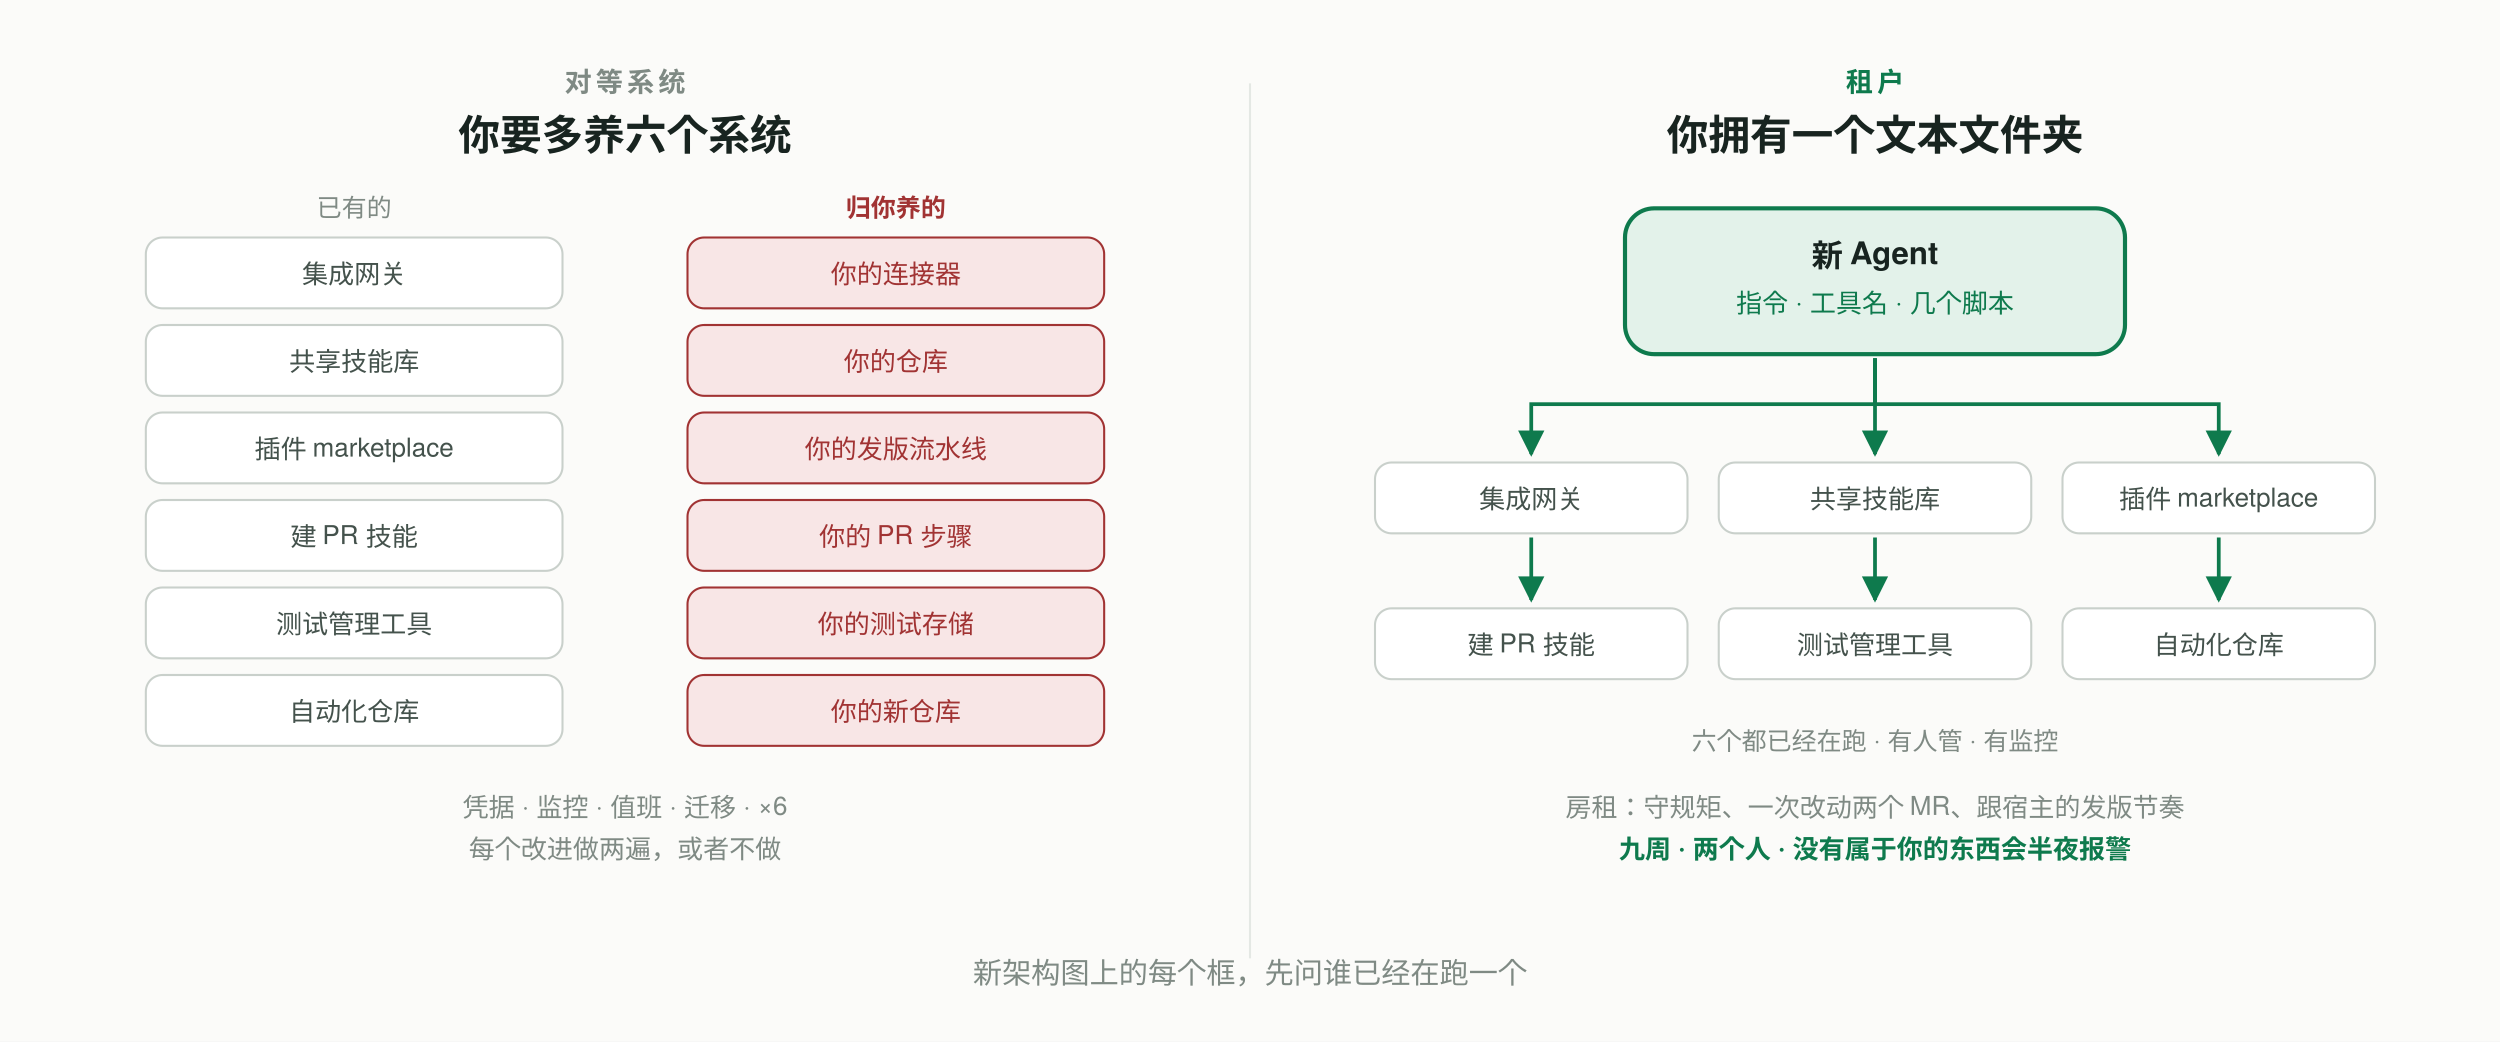
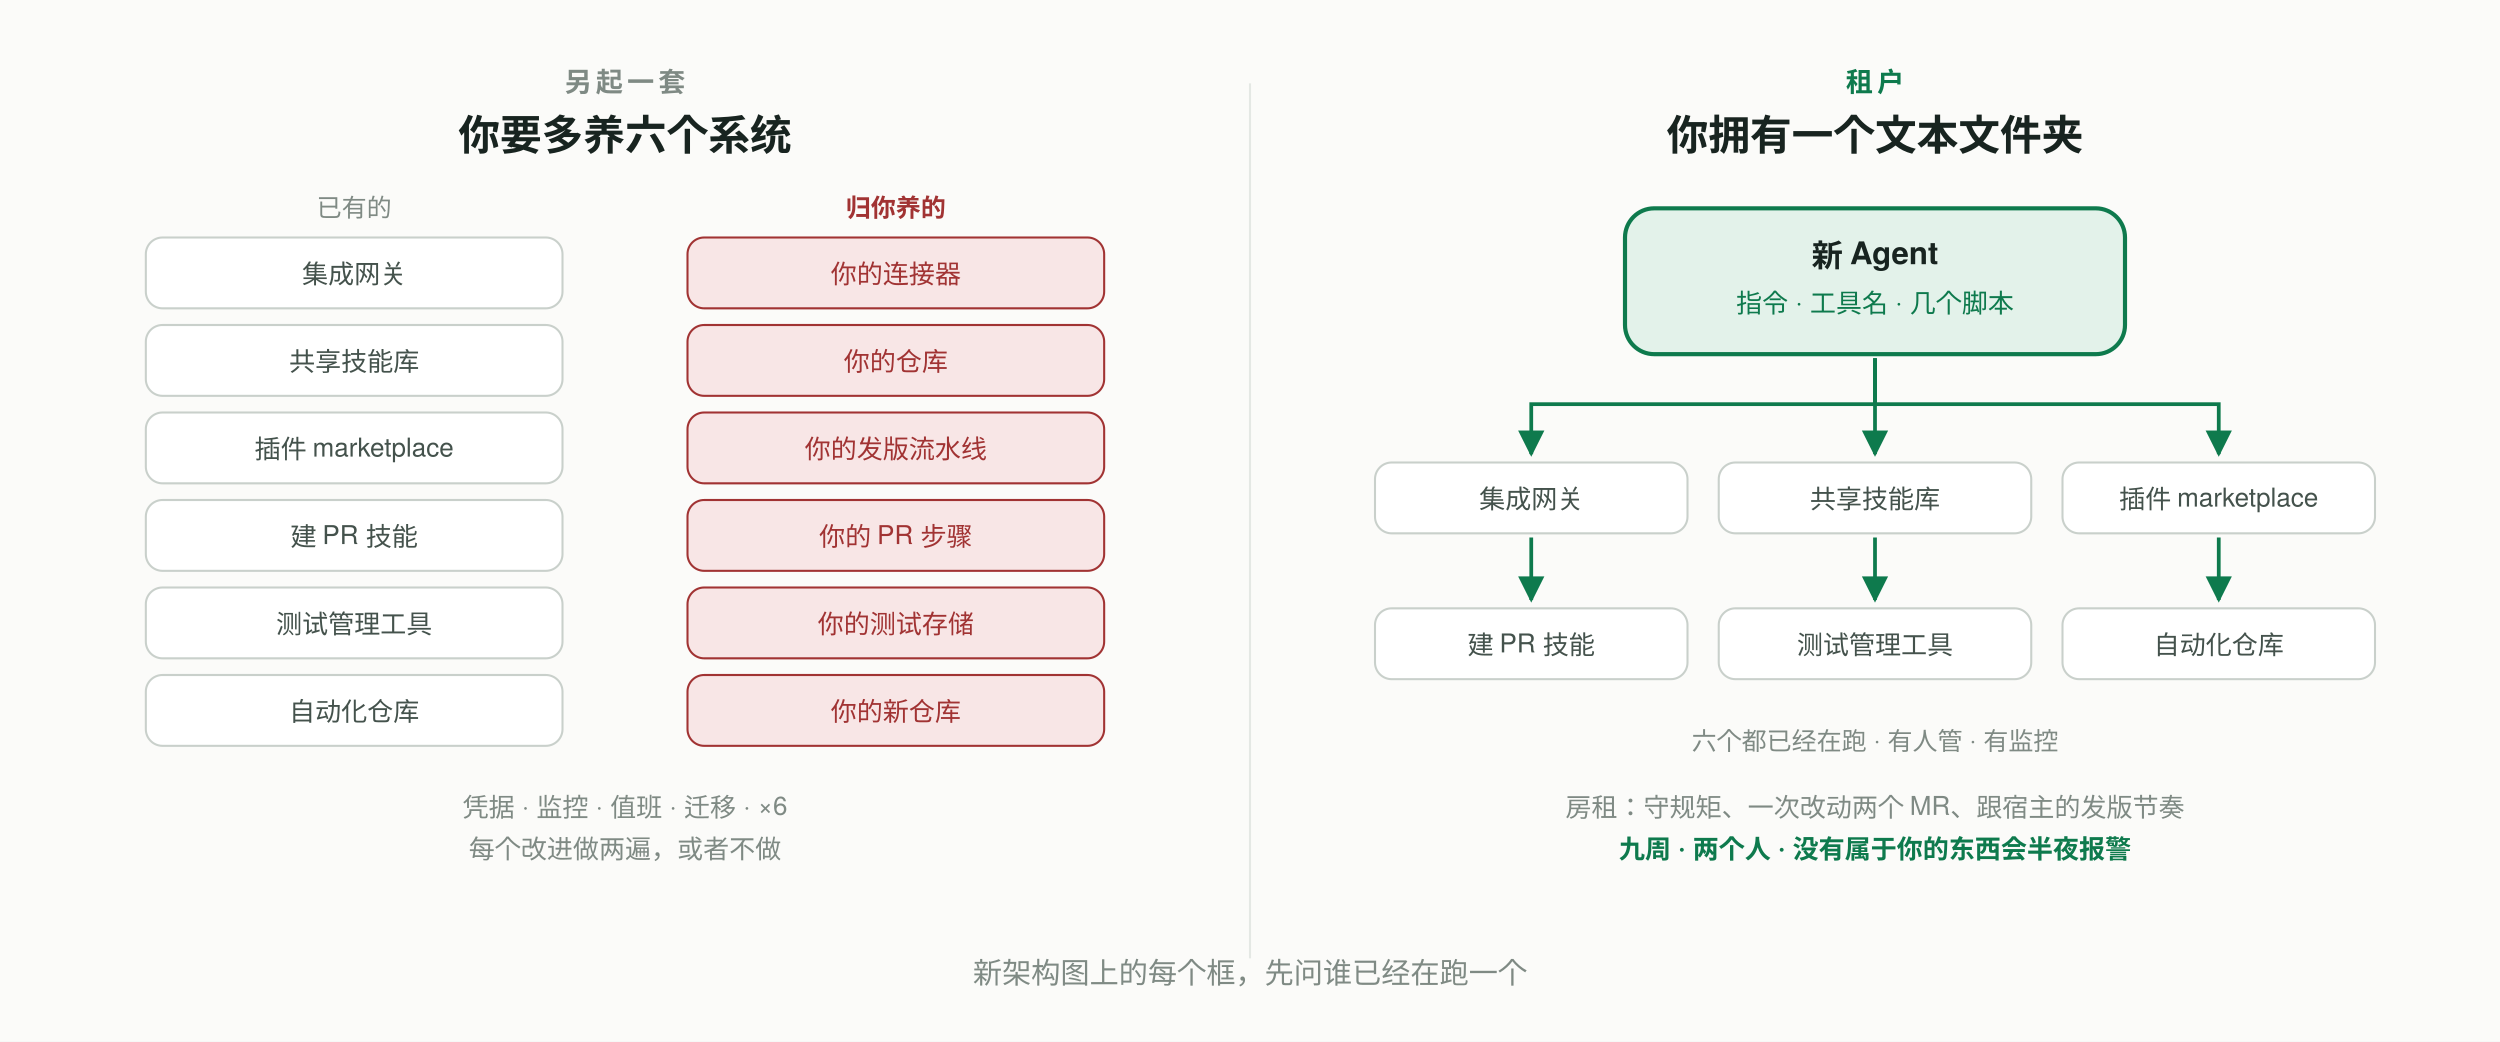
<svg xmlns="http://www.w3.org/2000/svg" viewBox="0 0 1200 500" font-family="Avenir Next, Helvetica Neue, PingFang SC, Hiragino Sans GB, Noto Sans SC, Microsoft YaHei, sans-serif">
  <defs>
    <marker id="g" viewBox="0 0 10 10" refX="9" refY="5" markerWidth="7" markerHeight="7" orient="auto-start-reverse">
      <path d="M0 0L10 5L0 10z" fill="#0e7a4d" />
    </marker>
  </defs>
  <rect width="1200" height="500" fill="#fbfbf9" />
-   <text x="300" y="44" text-anchor="middle" font-size="13" letter-spacing="2" fill="#7f8a84" font-weight="600">对等系统</text>
+   <text x="300" y="44" text-anchor="middle" font-size="13" letter-spacing="2" fill="#7f8a84" font-weight="600">另起一套</text>
  <text x="300" y="72" text-anchor="middle" font-size="20" fill="#182420" font-weight="700">你要多养六个系统</text>
  <text x="170" y="104" text-anchor="middle" font-size="12" fill="#7f8a84">已有的</text>
  <text x="430" y="104" text-anchor="middle" font-size="12" fill="#a13333" font-weight="600">归你养的</text>
  <g font-size="12.5">
    <rect x="70" y="114" width="200" height="34" rx="8" fill="#ffffff" stroke="#c9d0cb" />
    <text x="170" y="136" text-anchor="middle" fill="#44524c">集成网关</text>
    <rect x="330" y="114" width="200" height="34" rx="8" fill="#f8e6e6" stroke="#a13333" />
    <text x="430" y="136" text-anchor="middle" fill="#a13333">你的连接器</text>
    <rect x="70" y="156" width="200" height="34" rx="8" fill="#ffffff" stroke="#c9d0cb" />
    <text x="170" y="178" text-anchor="middle" fill="#44524c">共享技能库</text>
    <rect x="330" y="156" width="200" height="34" rx="8" fill="#f8e6e6" stroke="#a13333" />
    <text x="430" y="178" text-anchor="middle" fill="#a13333">你的仓库</text>
    <rect x="70" y="198" width="200" height="34" rx="8" fill="#ffffff" stroke="#c9d0cb" />
    <text x="170" y="220" text-anchor="middle" fill="#44524c">插件 marketplace</text>
    <rect x="330" y="198" width="200" height="34" rx="8" fill="#f8e6e6" stroke="#a13333" />
    <text x="430" y="220" text-anchor="middle" fill="#a13333">你的发版流水线</text>
    <rect x="70" y="240" width="200" height="34" rx="8" fill="#ffffff" stroke="#c9d0cb" />
    <text x="170" y="262" text-anchor="middle" fill="#44524c">建 PR 技能</text>
    <rect x="330" y="240" width="200" height="34" rx="8" fill="#f8e6e6" stroke="#a13333" />
    <text x="430" y="262" text-anchor="middle" fill="#a13333">你的 PR 步骤</text>
    <rect x="70" y="282" width="200" height="34" rx="8" fill="#ffffff" stroke="#c9d0cb" />
    <text x="170" y="304" text-anchor="middle" fill="#44524c">测试管理工具</text>
    <rect x="330" y="282" width="200" height="34" rx="8" fill="#f8e6e6" stroke="#a13333" />
    <text x="430" y="304" text-anchor="middle" fill="#a13333">你的测试存储</text>
    <rect x="70" y="324" width="200" height="34" rx="8" fill="#ffffff" stroke="#c9d0cb" />
    <text x="170" y="346" text-anchor="middle" fill="#44524c">自动化仓库</text>
    <rect x="330" y="324" width="200" height="34" rx="8" fill="#f8e6e6" stroke="#a13333" />
    <text x="430" y="346" text-anchor="middle" fill="#a13333">你的新仓库</text>
  </g>
  <text x="300" y="392" text-anchor="middle" font-size="12.5" fill="#7f8a84">凭据 · 监控 · 值班 · 迁移 · ×6</text>
  <text x="300" y="412" text-anchor="middle" font-size="12.5" fill="#7f8a84">每个改进做两遍，或者不做</text>
  <line x1="600" y1="40" x2="600" y2="460" stroke="#e4e8e4" />
  <text x="900" y="44" text-anchor="middle" font-size="13" letter-spacing="2" fill="#0e7a4d" font-weight="600">租户</text>
  <text x="900" y="72" text-anchor="middle" font-size="20" fill="#182420" font-weight="700">你拥有一个文本文件夹</text>
  <rect x="780" y="100" width="240" height="70" rx="14" fill="#e3f2ea" stroke="#0e7a4d" stroke-width="2" />
  <text x="900" y="128" text-anchor="middle" font-size="15" fill="#182420" font-weight="700">新 Agent</text>
  <text x="900" y="150" text-anchor="middle" font-size="12.5" fill="#0e7a4d">指令 · 工具名 · 几个脚本</text>
  <g font-size="12.5">
    <rect x="660" y="222" width="150" height="34" rx="8" fill="#ffffff" stroke="#c9d0cb" />
    <text x="735" y="244" text-anchor="middle" fill="#44524c">集成网关</text>
    <rect x="825" y="222" width="150" height="34" rx="8" fill="#ffffff" stroke="#c9d0cb" />
    <text x="900" y="244" text-anchor="middle" fill="#44524c">共享技能库</text>
    <rect x="990" y="222" width="150" height="34" rx="8" fill="#ffffff" stroke="#c9d0cb" />
    <text x="1065" y="244" text-anchor="middle" fill="#44524c">插件 marketplace</text>
    <rect x="660" y="292" width="150" height="34" rx="8" fill="#ffffff" stroke="#c9d0cb" />
    <text x="735" y="314" text-anchor="middle" fill="#44524c">建 PR 技能</text>
    <rect x="825" y="292" width="150" height="34" rx="8" fill="#ffffff" stroke="#c9d0cb" />
    <text x="900" y="314" text-anchor="middle" fill="#44524c">测试管理工具</text>
    <rect x="990" y="292" width="150" height="34" rx="8" fill="#ffffff" stroke="#c9d0cb" />
    <text x="1065" y="314" text-anchor="middle" fill="#44524c">自动化仓库</text>
  </g>
  <path d="M900 172 v22 H735 v24" fill="none" stroke="#0e7a4d" stroke-width="1.8" marker-end="url(#g)" />
  <path d="M900 172 v46" fill="none" stroke="#0e7a4d" stroke-width="1.8" marker-end="url(#g)" />
  <path d="M900 172 v22 H1065 v24" fill="none" stroke="#0e7a4d" stroke-width="1.8" marker-end="url(#g)" />
  <path d="M735 258 v30" fill="none" stroke="#0e7a4d" stroke-width="1.8" marker-end="url(#g)" />
  <path d="M900 258 v30" fill="none" stroke="#0e7a4d" stroke-width="1.8" marker-end="url(#g)" />
  <path d="M1065 258 v30" fill="none" stroke="#0e7a4d" stroke-width="1.8" marker-end="url(#g)" />
  <text x="900" y="360" text-anchor="middle" font-size="12" fill="#7f8a84">六个都已经在跑 · 有人管 · 有监控</text>
  <text x="900" y="392" text-anchor="middle" font-size="12.5" fill="#7f8a84">房租：守规矩、一次改动两个 MR、跟宿主的发版节奏</text>
  <text x="900" y="412" text-anchor="middle" font-size="12.5" fill="#0e7a4d" font-weight="600">九周 · 两个人 · 没有属于你的东西会半夜报警</text>
  <text x="600" y="472" text-anchor="middle" font-size="14" fill="#7f8a84">新架构图上的每个框，先问谁已经在跑一个</text>
</svg>
